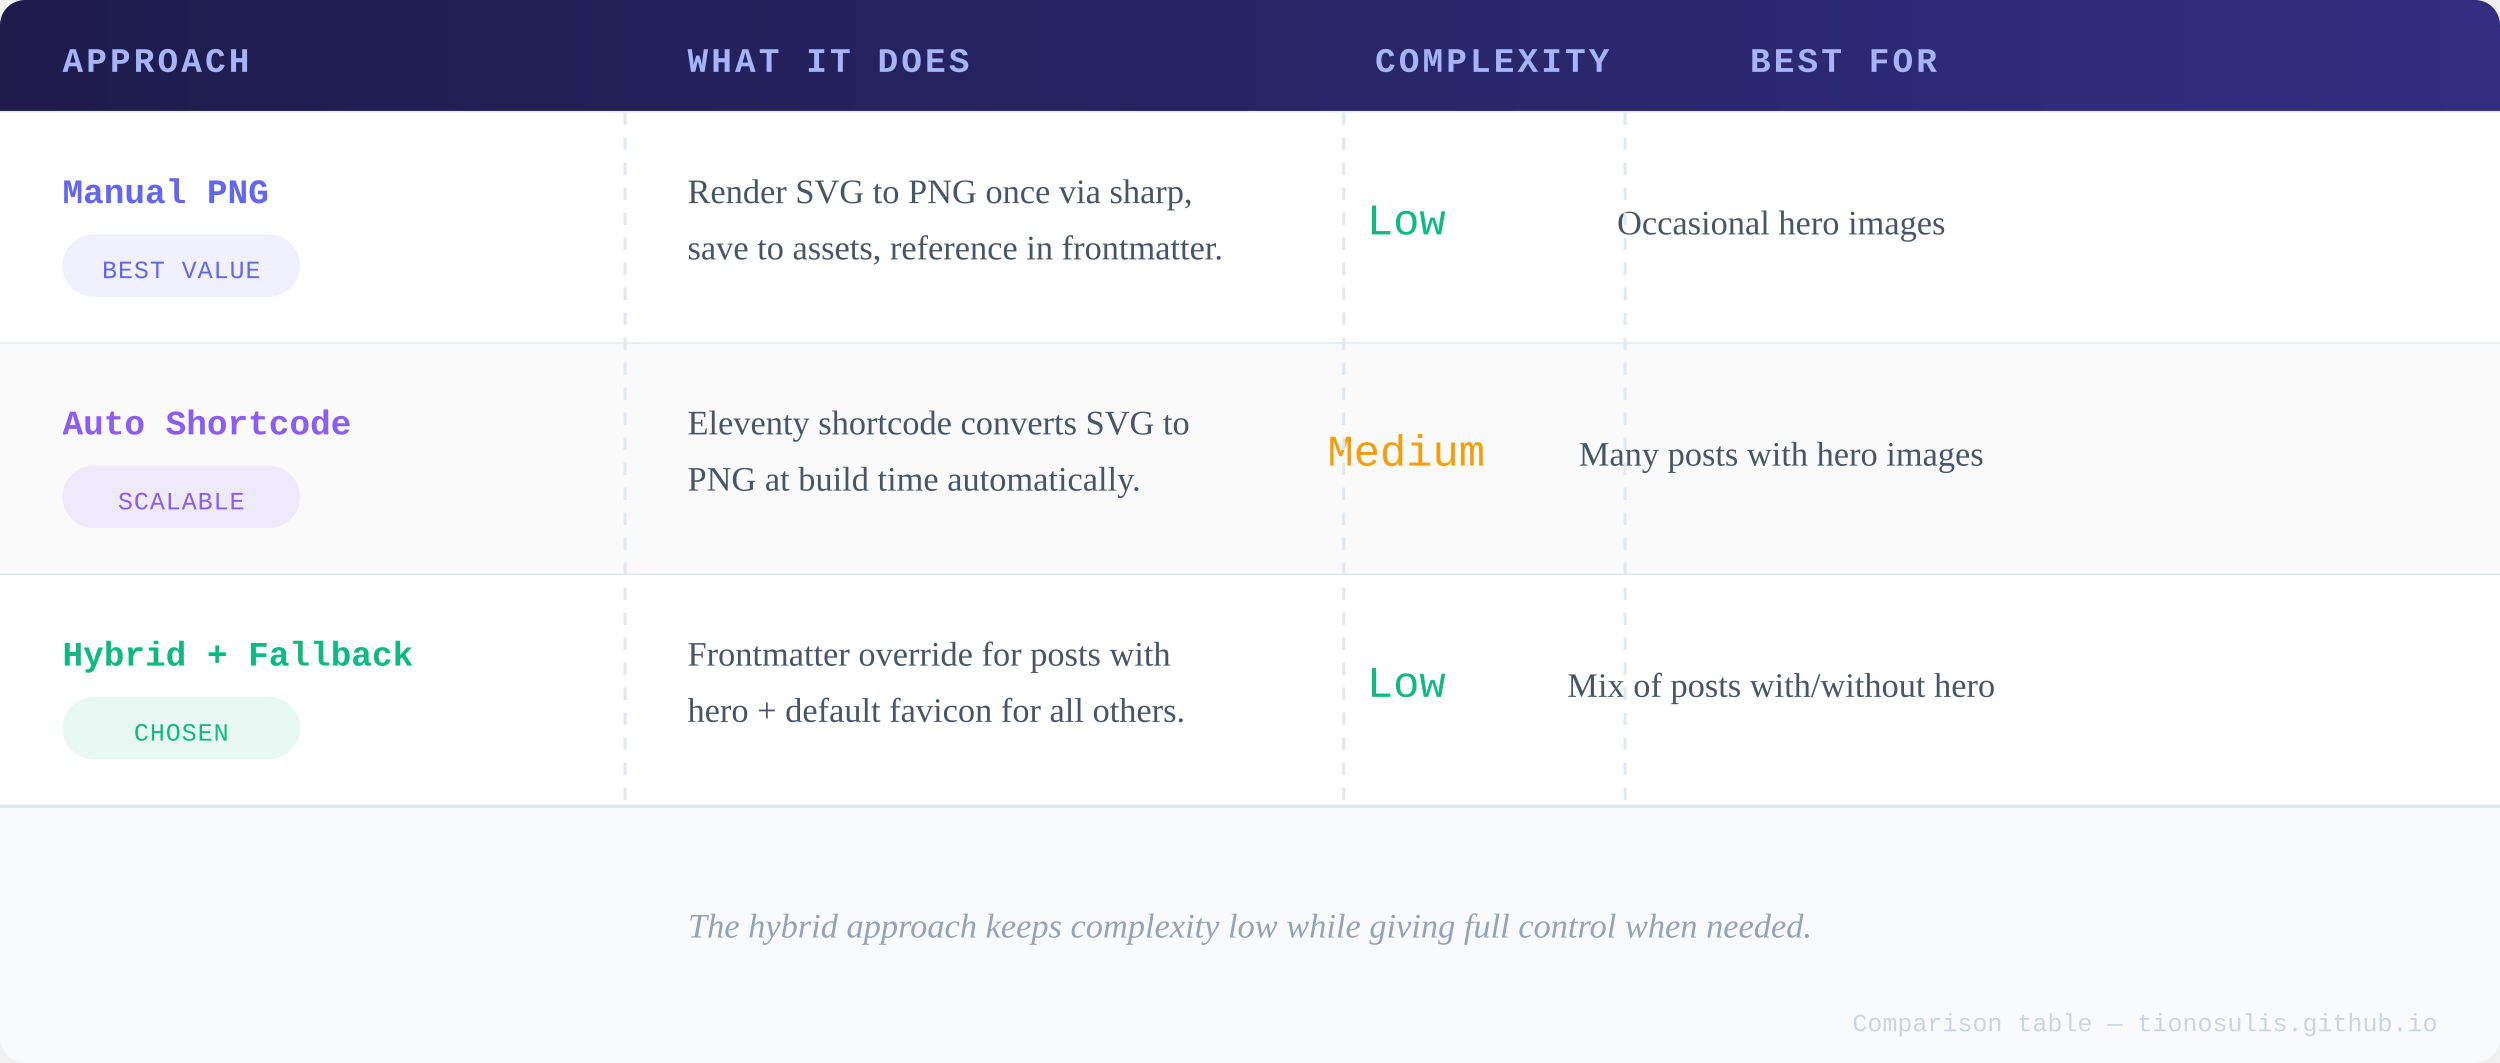
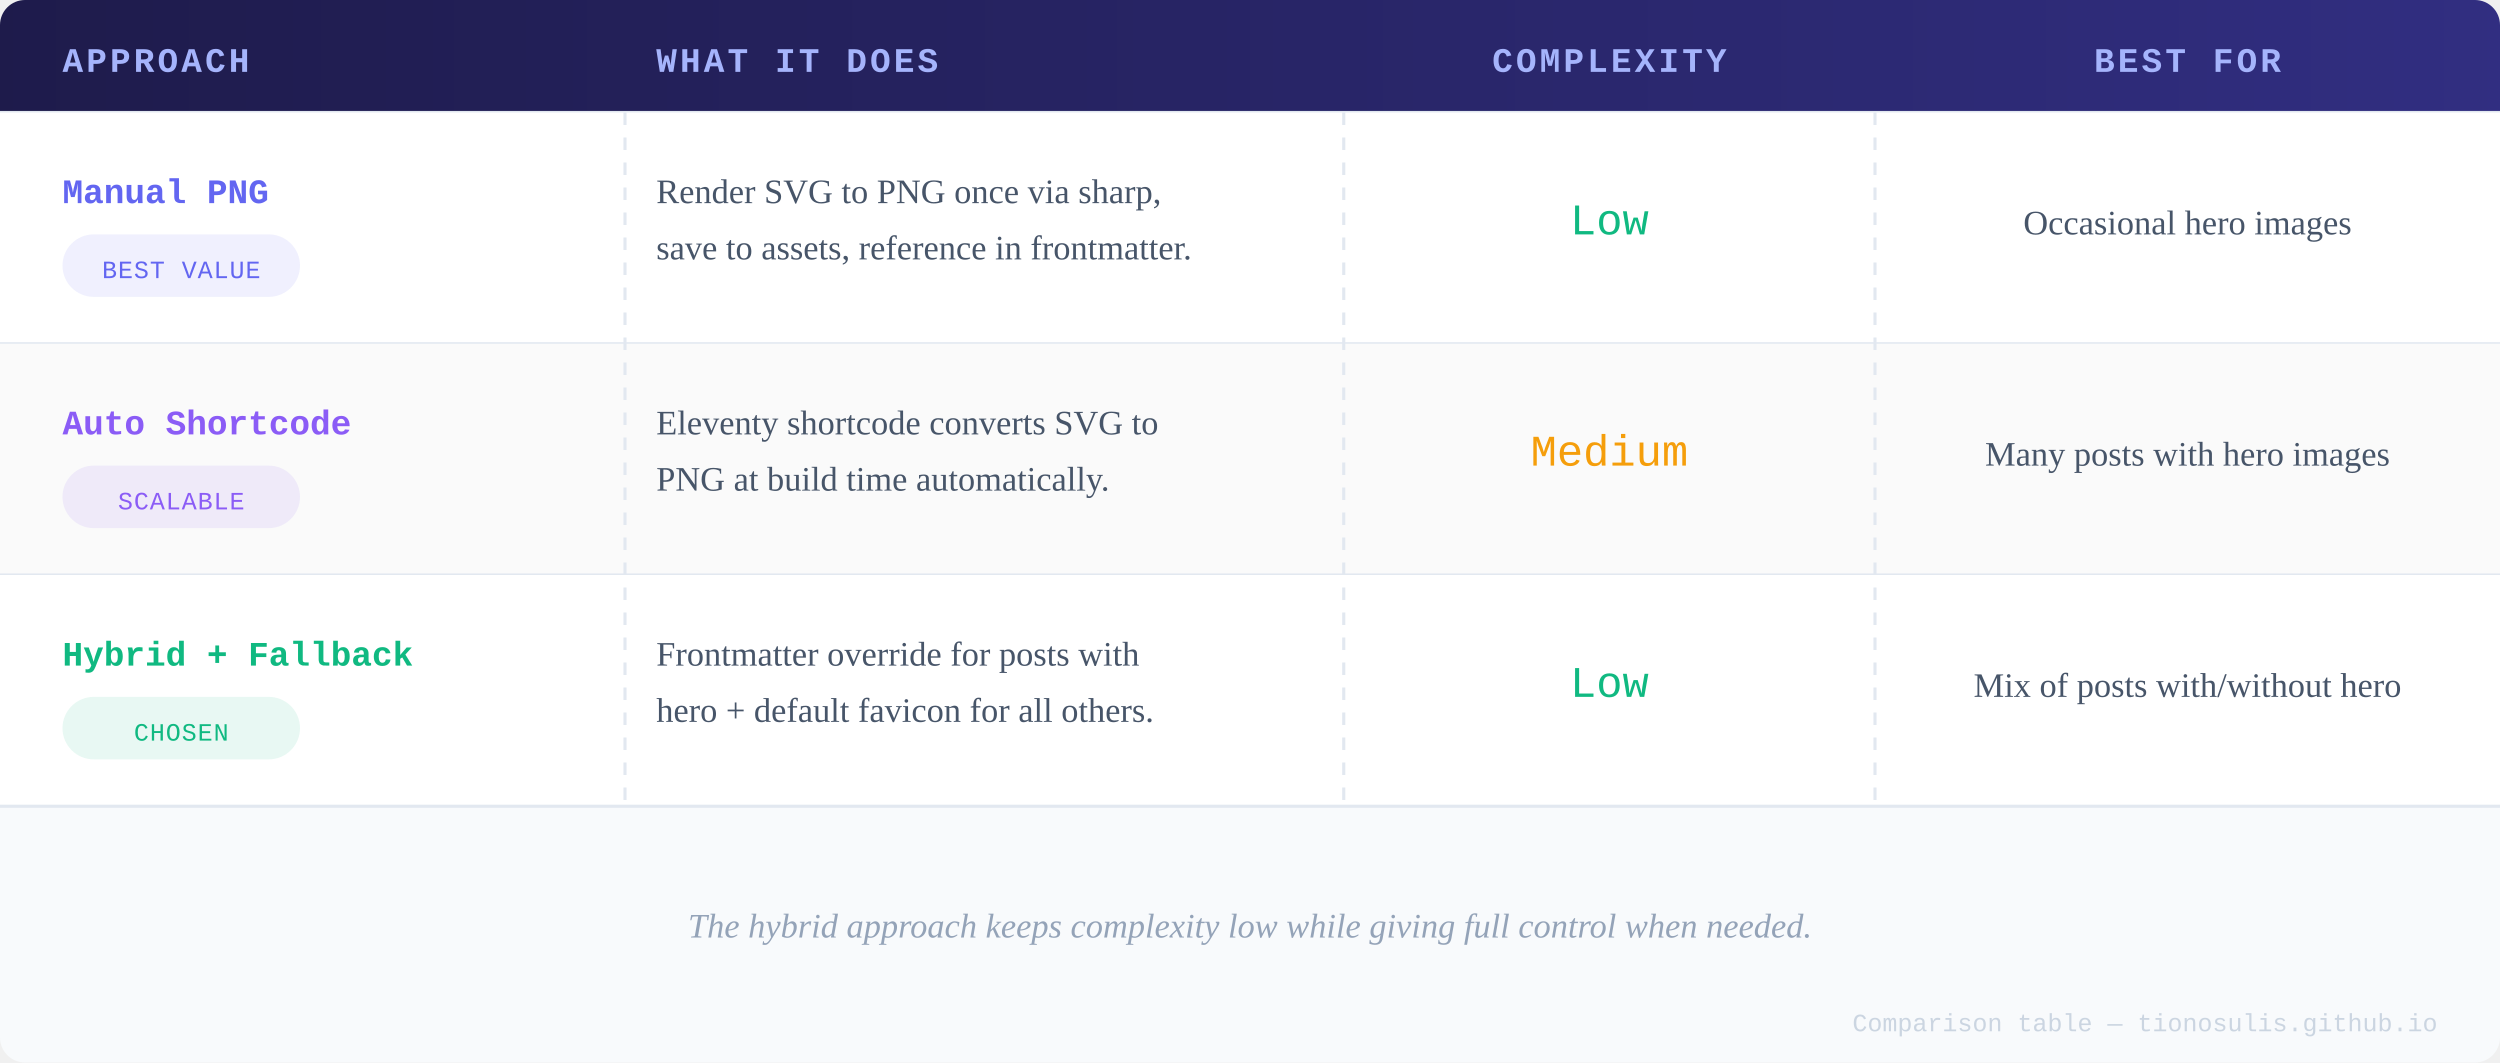
<svg xmlns="http://www.w3.org/2000/svg" width="800" height="340" viewBox="0 0 800 340">
  <defs>
    <linearGradient id="headBg" x1="0%" y1="0%" x2="100%" y2="0%">
      <stop offset="0%" style="stop-color:#1E1B4B" />
      <stop offset="100%" style="stop-color:#312E81" />
    </linearGradient>
  </defs>
  <rect width="800" height="340" fill="#F8FAFC" rx="8" />
  <rect x="0" y="0" width="800" height="36" rx="8" fill="url(#headBg)" />
  <rect x="0" y="20" width="800" height="16" fill="url(#headBg)" />
  <text x="20" y="23" font-family="'Courier New',monospace" font-size="11" font-weight="700" fill="#A5B4FC" letter-spacing="1">APPROACH</text>
-   <text x="220" y="23" font-family="'Courier New',monospace" font-size="11" font-weight="700" fill="#A5B4FC" letter-spacing="1">WHAT IT DOES</text>
-   <text x="440" y="23" font-family="'Courier New',monospace" font-size="11" font-weight="700" fill="#A5B4FC" letter-spacing="1">COMPLEXITY</text>
-   <text x="560" y="23" font-family="'Courier New',monospace" font-size="11" font-weight="700" fill="#A5B4FC" letter-spacing="1">BEST FOR</text>
+   <text x="210" y="23" font-family="'Courier New',monospace" font-size="11" font-weight="700" fill="#A5B4FC" letter-spacing="1">WHAT IT DOES</text>
+   <text x="515" y="23" text-anchor="middle" font-family="'Courier New',monospace" font-size="11" font-weight="700" fill="#A5B4FC" letter-spacing="1">COMPLEXITY</text>
+   <text x="700" y="23" text-anchor="middle" font-family="'Courier New',monospace" font-size="11" font-weight="700" fill="#A5B4FC" letter-spacing="1">BEST FOR</text>
  <line x1="0" y1="36" x2="800" y2="36" stroke="#E2E8F0" stroke-width="1" />
  <rect x="0" y="36" width="800" height="74" fill="#FFFFFF" />
  <text x="20" y="65" font-family="'Courier New',monospace" font-size="11" font-weight="700" fill="#6366F1">Manual PNG</text>
  <rect x="20" y="75" width="76" height="20" rx="10" fill="#6366F1" opacity="0.1" />
  <text x="58" y="89" text-anchor="middle" font-family="'Courier New',monospace" font-size="8" fill="#6366F1" letter-spacing="0.3">BEST VALUE</text>
-   <text x="220" y="65" font-family="Georgia,'Times New Roman',serif" font-size="11" fill="#475569">Render SVG to PNG once via sharp,</text>
-   <text x="220" y="83" font-family="Georgia,'Times New Roman',serif" font-size="11" fill="#475569">save to assets, reference in frontmatter.</text>
-   <text x="450" y="75" text-anchor="middle" font-family="'Courier New',monospace" font-size="14" fill="#10B981">Low</text>
-   <text x="570" y="75" text-anchor="middle" font-family="Georgia,'Times New Roman',serif" font-size="11" fill="#475569">Occasional hero images</text>
+   <text x="210" y="65" font-family="Georgia,'Times New Roman',serif" font-size="11" fill="#475569">Render SVG to PNG once via sharp,</text>
+   <text x="210" y="83" font-family="Georgia,'Times New Roman',serif" font-size="11" fill="#475569">save to assets, reference in frontmatter.</text>
+   <text x="515" y="75" text-anchor="middle" font-family="'Courier New',monospace" font-size="14" fill="#10B981">Low</text>
+   <text x="700" y="75" text-anchor="middle" font-family="Georgia,'Times New Roman',serif" font-size="11" fill="#475569">Occasional hero images</text>
  <line x1="0" y1="110" x2="800" y2="110" stroke="#E2E8F0" stroke-width="1" />
  <rect x="0" y="110" width="800" height="74" fill="#FAFAFA" />
  <text x="20" y="139" font-family="'Courier New',monospace" font-size="11" font-weight="700" fill="#8B5CF6">Auto Shortcode</text>
  <rect x="20" y="149" width="76" height="20" rx="10" fill="#8B5CF6" opacity="0.1" />
  <text x="58" y="163" text-anchor="middle" font-family="'Courier New',monospace" font-size="8" fill="#8B5CF6" letter-spacing="0.3">SCALABLE</text>
-   <text x="220" y="139" font-family="Georgia,'Times New Roman',serif" font-size="11" fill="#475569">Eleventy shortcode converts SVG to</text>
-   <text x="220" y="157" font-family="Georgia,'Times New Roman',serif" font-size="11" fill="#475569">PNG at build time automatically.</text>
-   <text x="450" y="149" text-anchor="middle" font-family="'Courier New',monospace" font-size="14" fill="#F59E0B">Medium</text>
-   <text x="570" y="149" text-anchor="middle" font-family="Georgia,'Times New Roman',serif" font-size="11" fill="#475569">Many posts with hero images</text>
+   <text x="210" y="139" font-family="Georgia,'Times New Roman',serif" font-size="11" fill="#475569">Eleventy shortcode converts SVG to</text>
+   <text x="210" y="157" font-family="Georgia,'Times New Roman',serif" font-size="11" fill="#475569">PNG at build time automatically.</text>
+   <text x="515" y="149" text-anchor="middle" font-family="'Courier New',monospace" font-size="14" fill="#F59E0B">Medium</text>
+   <text x="700" y="149" text-anchor="middle" font-family="Georgia,'Times New Roman',serif" font-size="11" fill="#475569">Many posts with hero images</text>
  <line x1="0" y1="184" x2="800" y2="184" stroke="#E2E8F0" stroke-width="1" />
  <rect x="0" y="184" width="800" height="74" fill="#FFFFFF" />
  <text x="20" y="213" font-family="'Courier New',monospace" font-size="11" font-weight="700" fill="#10B981">Hybrid + Fallback</text>
  <rect x="20" y="223" width="76" height="20" rx="10" fill="#10B981" opacity="0.1" />
  <text x="58" y="237" text-anchor="middle" font-family="'Courier New',monospace" font-size="8" fill="#10B981" letter-spacing="0.3">CHOSEN</text>
-   <text x="220" y="213" font-family="Georgia,'Times New Roman',serif" font-size="11" fill="#475569">Frontmatter override for posts with</text>
-   <text x="220" y="231" font-family="Georgia,'Times New Roman',serif" font-size="11" fill="#475569">hero + default favicon for all others.</text>
-   <text x="450" y="223" text-anchor="middle" font-family="'Courier New',monospace" font-size="14" fill="#10B981">Low</text>
-   <text x="570" y="223" text-anchor="middle" font-family="Georgia,'Times New Roman',serif" font-size="11" fill="#475569">Mix of posts with/without hero</text>
+   <text x="210" y="213" font-family="Georgia,'Times New Roman',serif" font-size="11" fill="#475569">Frontmatter override for posts with</text>
+   <text x="210" y="231" font-family="Georgia,'Times New Roman',serif" font-size="11" fill="#475569">hero + default favicon for all others.</text>
+   <text x="515" y="223" text-anchor="middle" font-family="'Courier New',monospace" font-size="14" fill="#10B981">Low</text>
+   <text x="700" y="223" text-anchor="middle" font-family="Georgia,'Times New Roman',serif" font-size="11" fill="#475569">Mix of posts with/without hero</text>
  <line x1="0" y1="258" x2="800" y2="258" stroke="#E2E8F0" stroke-width="1" />
  <line x1="200" y1="36" x2="200" y2="258" stroke="#E2E8F0" stroke-width="1" stroke-dasharray="4,4" />
  <line x1="430" y1="36" x2="430" y2="258" stroke="#E2E8F0" stroke-width="1" stroke-dasharray="4,4" />
-   <line x1="520" y1="36" x2="520" y2="258" stroke="#E2E8F0" stroke-width="1" stroke-dasharray="4,4" />
+   <line x1="600" y1="36" x2="600" y2="258" stroke="#E2E8F0" stroke-width="1" stroke-dasharray="4,4" />
  <text x="400" y="300" text-anchor="middle" font-family="Georgia,'Times New Roman',serif" font-size="11" fill="#94A3B8" font-style="italic">The hybrid approach keeps complexity low while giving full control when needed.</text>
  <text x="780" y="330" text-anchor="end" font-family="'Courier New',monospace" font-size="8" fill="#CBD5E1">Comparison table — tionosulis.github.io</text>
</svg>
